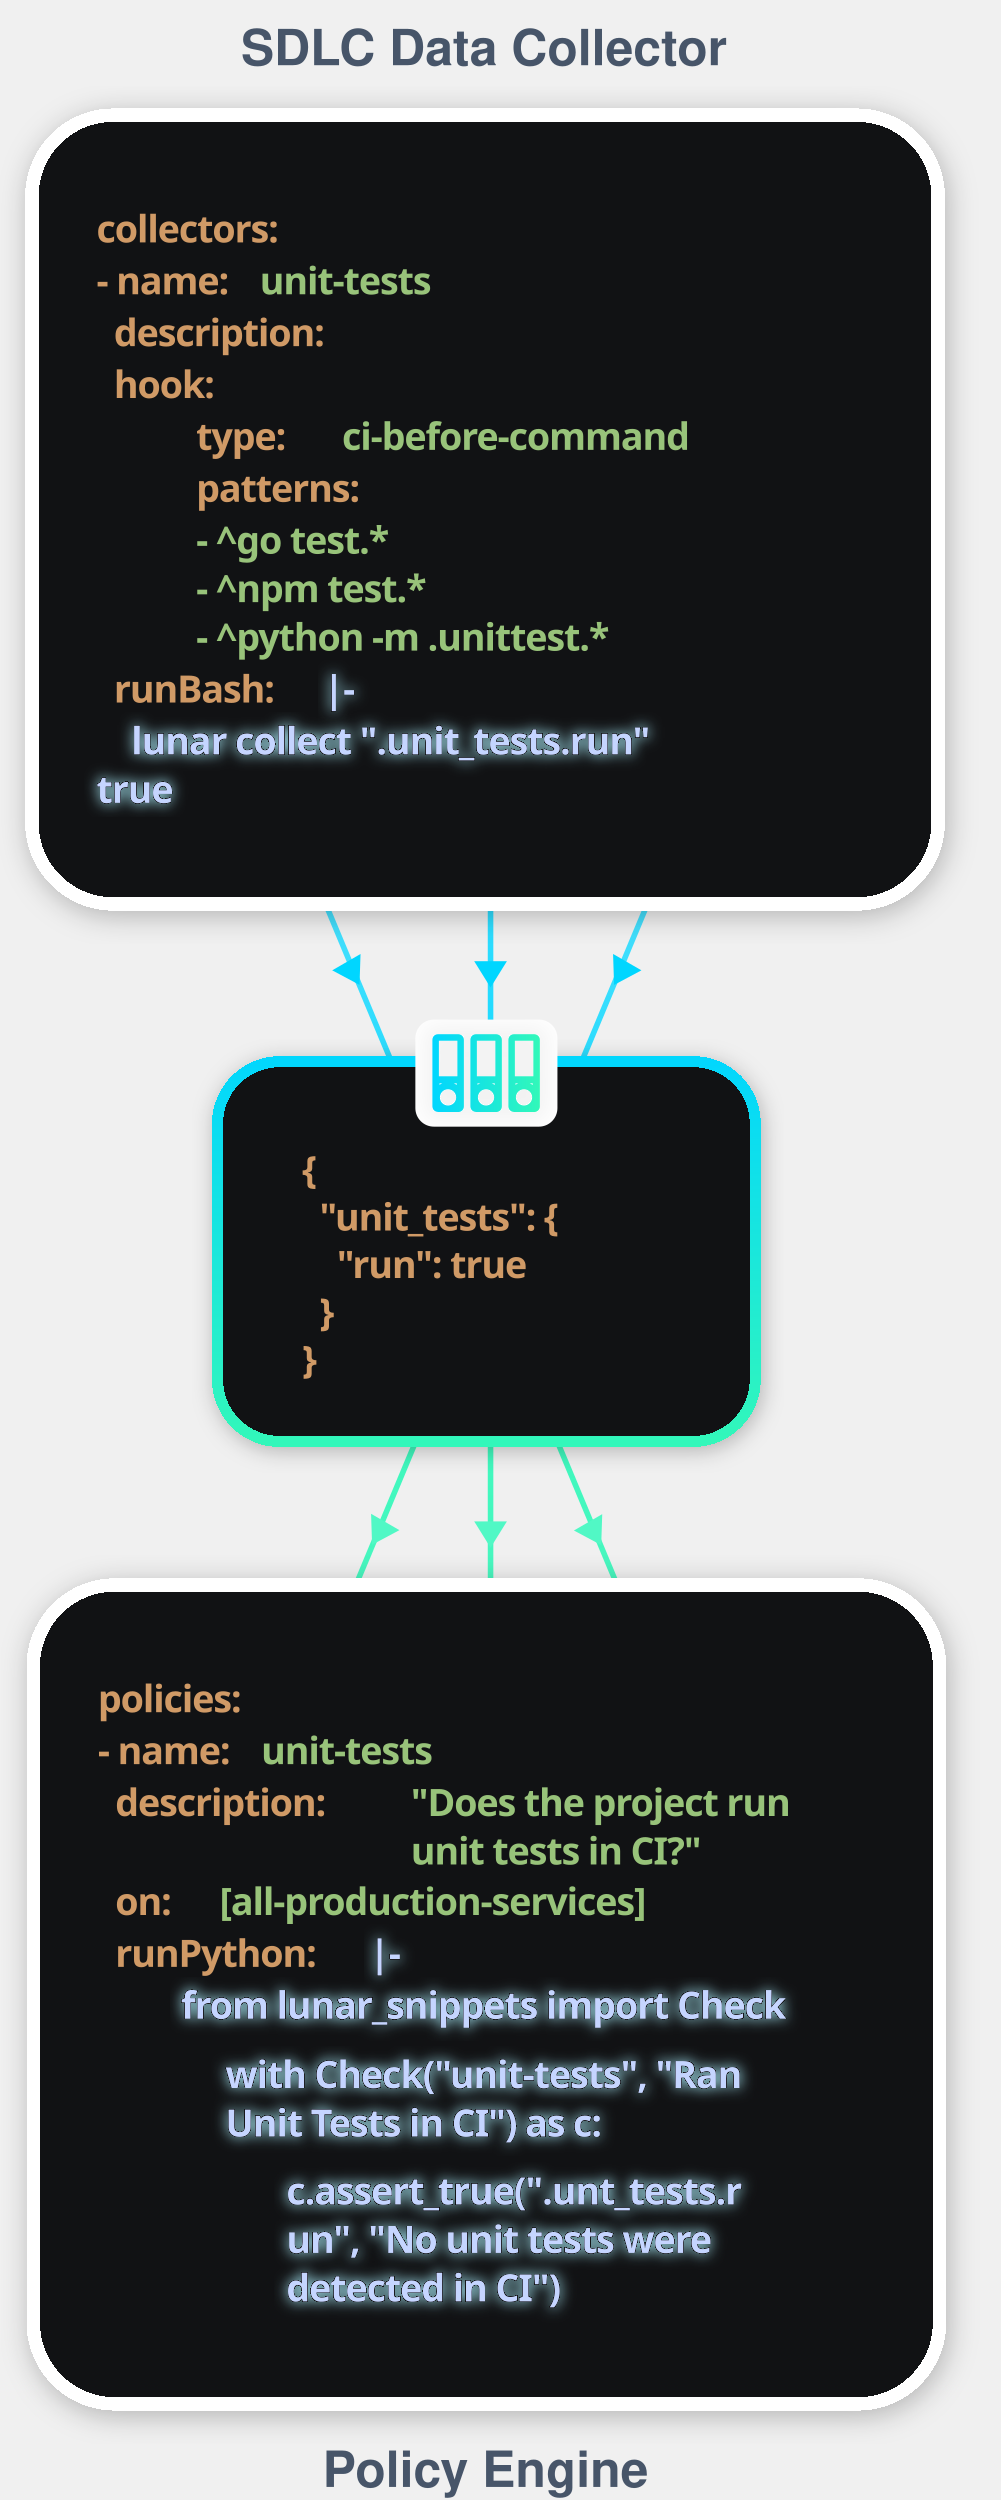
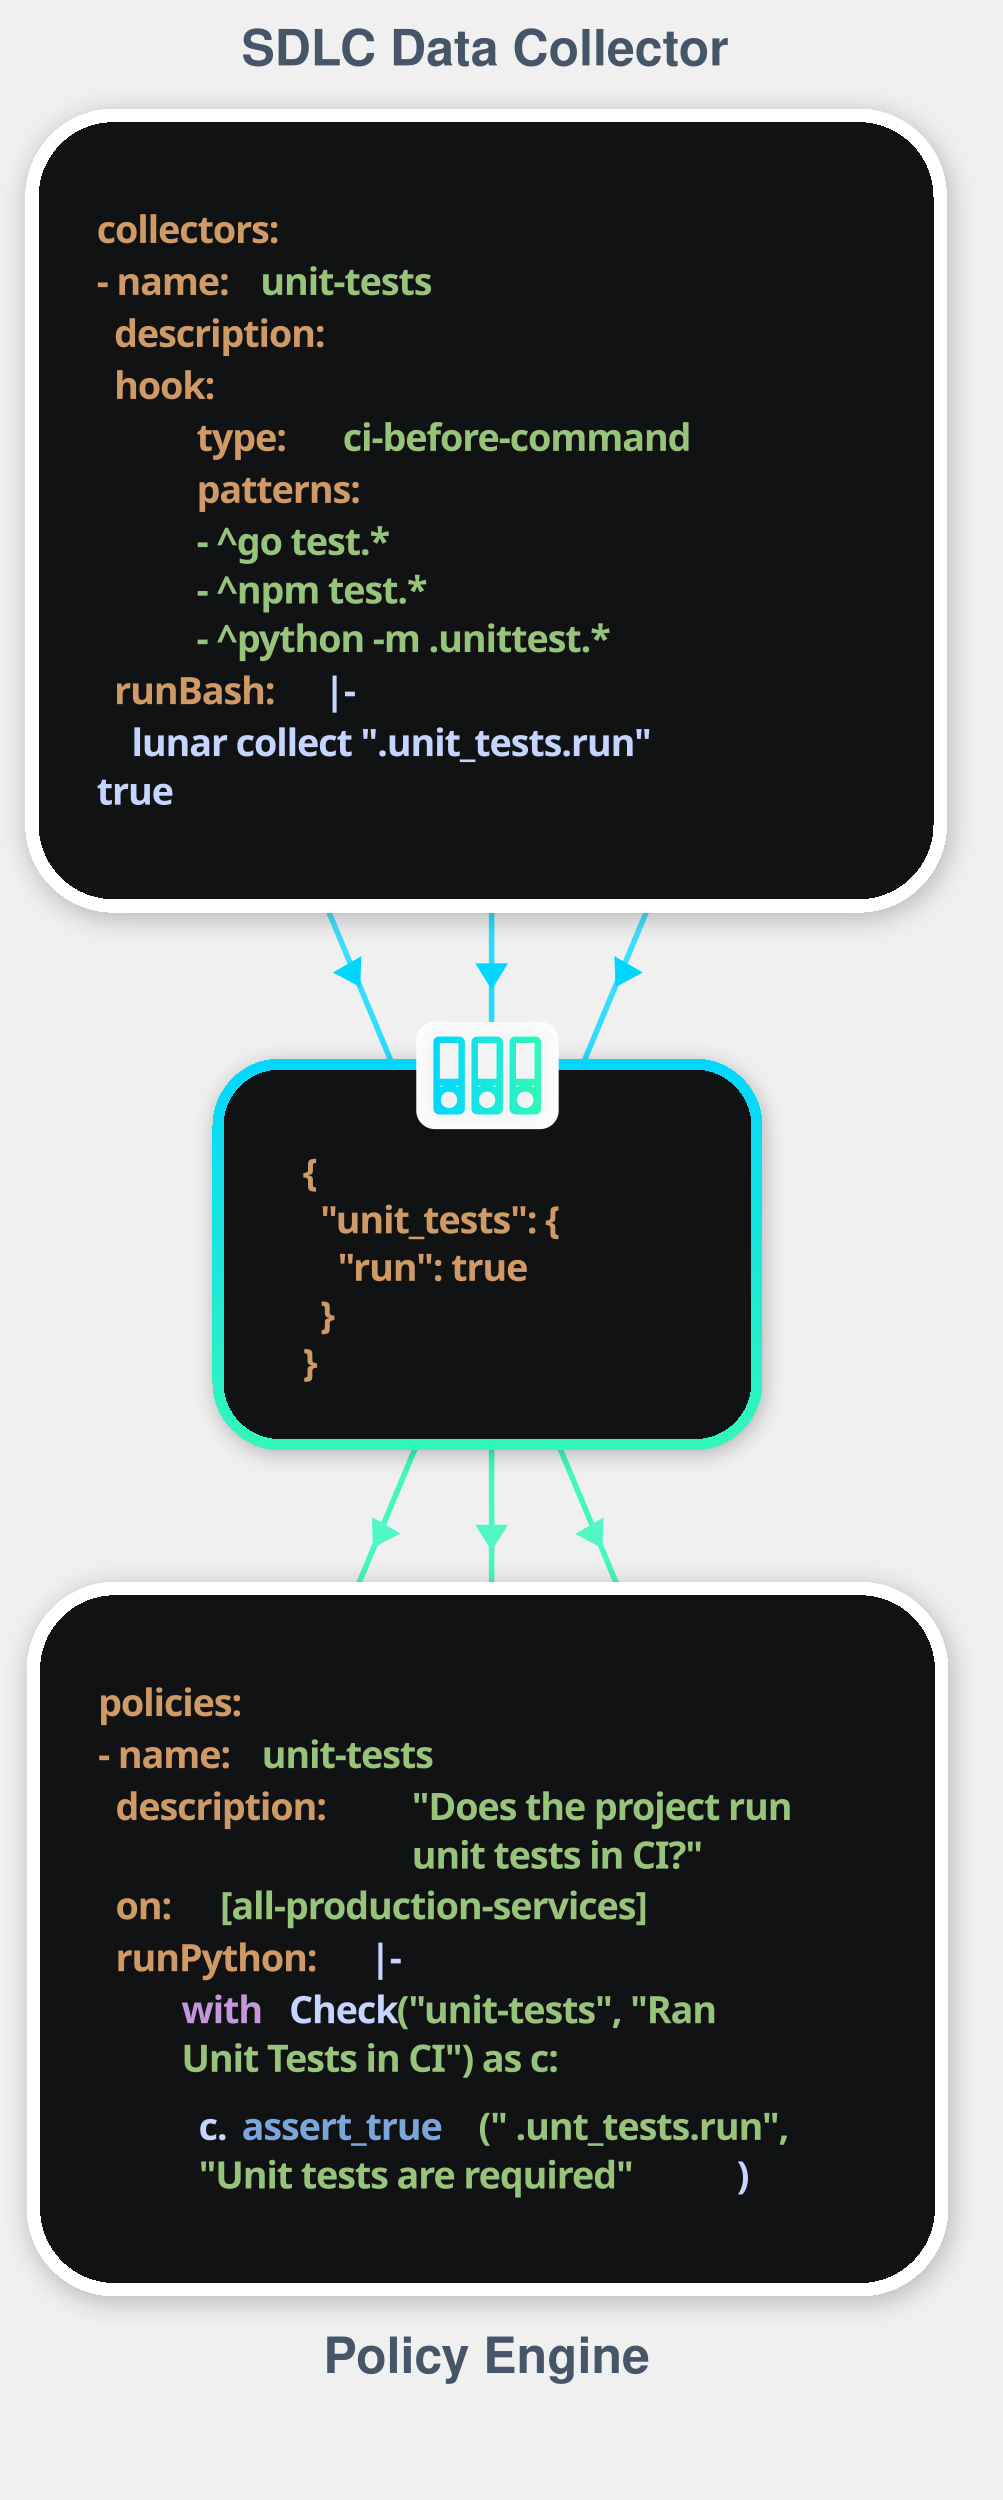
- <svg xmlns="http://www.w3.org/2000/svg" width="361" height="902" viewBox="0 0 361 902" fill="none">
+ <svg xmlns="http://www.w3.org/2000/svg" width="361" height="900" viewBox="0 0 361 900" fill="none">
  <g clip-path="url(#clip0_6082_11877)">
    <path d="M263.451 -84.911L263.451 242.573C263.451 250.505 261.878 258.358 258.824 265.678L175.826 464.589" stroke="url(#paint0_linear_6082_11877)" stroke-width="2" />
    <path d="M87.618 -83.911L87.618 242.573C87.618 250.505 89.191 258.358 92.245 265.678L175.244 464.589" stroke="url(#paint1_linear_6082_11877)" stroke-width="2" />
    <path d="M176.99 -80.911L176.99 254.589L176.99 468.089" stroke="url(#paint2_linear_6082_11877)" stroke-width="2" />
    <path d="M263.451 1011.59L263.451 681.605C263.451 673.673 261.878 665.82 258.824 658.5L175.826 459.589" stroke="url(#paint3_linear_6082_11877)" stroke-width="2" />
    <path d="M87.618 1008.59L87.618 681.605C87.618 673.673 89.191 665.82 92.245 658.5L175.244 459.589" stroke="url(#paint4_linear_6082_11877)" stroke-width="2" />
    <path d="M176.99 1011.59L176.99 669.589L176.99 456.089" stroke="url(#paint5_linear_6082_11877)" stroke-width="2" />
    <path d="M176.99 356.294L171.087 346.802L182.893 346.802L176.99 356.294Z" fill="#00D6FF" />
    <path d="M221.561 355.365L221.195 344.193L231.419 350.095L221.561 355.365Z" fill="#00D6FF" />
    <path d="M129.713 355.367L130.079 344.195L119.855 350.097L129.713 355.367Z" fill="#00D6FF" />
    <path d="M176.991 558.401L171.088 548.909L182.893 548.909L176.991 558.401Z" fill="#51F8C5" />
    <path d="M216.919 557.471L217.285 546.299L207.061 552.202L216.919 557.471Z" fill="#51F8C5" />
    <path d="M134.248 557.346L133.882 546.174L144.106 552.077L134.248 557.346Z" fill="#51F8C5" />
  </g>
  <text fill="#475569" xml:space="preserve" style="white-space: pre" font-family="Helvetica" font-size="18" font-weight="bold" letter-spacing="0em">
    <tspan x="86.908" y="23.538">SDLC Data Collector</tspan>
  </text>
  <g filter="url(#filter0_d_6082_11877)">
    <rect x="11.492" y="41.556" width="327" height="284.579" rx="29.329" fill="#111214" shape-rendering="crispEdges" />
    <rect x="11.492" y="41.556" width="327" height="284.579" rx="29.329" stroke="white" stroke-width="4.858" shape-rendering="crispEdges" />
    <text fill="#D09A66" xml:space="preserve" style="white-space: pre" font-family="Source Code Pro" font-size="13.603" font-weight="600" letter-spacing="-0.03em">
      <tspan x="34.812" y="87.457">collectors:</tspan>
    </text>
    <text fill="#D09A66" xml:space="preserve" style="white-space: pre" font-family="Source Code Pro" font-size="13.603" font-weight="600" letter-spacing="-0.03em">
      <tspan x="34.812" y="106.173">- name:</tspan>
    </text>
    <text fill="#98C37A" xml:space="preserve" style="white-space: pre" font-family="Source Code Pro" font-size="13.603" font-weight="600" letter-spacing="-0.03em">
      <tspan x="93.699" y="106.173">unit-tests</tspan>
    </text>
    <text fill="#D09A66" xml:space="preserve" style="white-space: pre" font-family="Source Code Pro" font-size="13.603" font-weight="600" letter-spacing="-0.03em">
      <tspan x="34.812" y="124.89">  description:</tspan>
    </text>
    <text fill="#D09A66" xml:space="preserve" style="white-space: pre" font-family="Source Code Pro" font-size="13.603" font-weight="600" letter-spacing="-0.03em">
      <tspan x="34.812" y="143.606">  hook:</tspan>
    </text>
    <text fill="#D09A66" xml:space="preserve" style="white-space: pre" font-family="Source Code Pro" font-size="13.603" font-weight="600" letter-spacing="-0.03em">
      <tspan x="70.764" y="162.323">type:</tspan>
    </text>
    <text fill="#98C37A" xml:space="preserve" style="white-space: pre" font-family="Source Code Pro" font-size="13.603" font-weight="600" letter-spacing="-0.03em">
      <tspan x="123.396" y="162.323">ci-before-command</tspan>
    </text>
    <text fill="#D09A66" xml:space="preserve" style="white-space: pre" font-family="Source Code Pro" font-size="13.603" font-weight="600" letter-spacing="-0.03em">
      <tspan x="70.764" y="181.04">patterns:</tspan>
    </text>
    <text fill="#98C37A" xml:space="preserve" style="white-space: pre" font-family="Source Code Pro" font-size="13.603" font-weight="600" letter-spacing="-0.03em">
      <tspan x="70.764" y="199.756">- ^go test.*
</tspan>
      <tspan x="70.764" y="217.246">- ^npm test.*
</tspan>
      <tspan x="70.764" y="234.736">- ^python -m .unittest.*  </tspan>
    </text>
    <text fill="#D09A66" xml:space="preserve" style="white-space: pre" font-family="Source Code Pro" font-size="13.603" font-weight="600" letter-spacing="-0.03em">
      <tspan x="34.812" y="253.473">  runBash:</tspan>
    </text>
-     <g filter="url(#filter1_d_6082_11877)">
-       <text fill="#C5D5FF" xml:space="preserve" style="white-space: pre" font-family="Source Code Pro" font-size="13.603" font-weight="600" letter-spacing="-0.03em">
-         <tspan x="116.702" y="253.473">|-</tspan>
-       </text>
-     </g>
-     <g filter="url(#filter2_d_6082_11877)">
-       <text fill="#C5D5FF" xml:space="preserve" style="white-space: pre" font-family="Source Code Pro" font-size="13.603" font-weight="600" letter-spacing="-0.03em">
-         <tspan x="34.812" y="272.19">    lunar collect ".unit_tests.run" </tspan>
-         <tspan x="34.812" y="289.68">true</tspan>
-       </text>
-     </g>
-   </g>
-   <g filter="url(#filter3_d_6082_11877)">
+     <text fill="#C5D5FF" xml:space="preserve" style="white-space: pre" font-family="Source Code Pro" font-size="13.603" font-weight="600" letter-spacing="-0.03em">
+       <tspan x="116.702" y="253.473">|-</tspan>
+     </text>
+     <text fill="#C5D5FF" xml:space="preserve" style="white-space: pre" font-family="Source Code Pro" font-size="13.603" font-weight="600" letter-spacing="-0.03em">
+       <tspan x="34.812" y="272.19">    lunar collect ".unit_tests.run" </tspan>
+       <tspan x="34.812" y="289.68">true</tspan>
+     </text>
+   </g>
+   <g filter="url(#filter1_d_6082_11877)">
    <rect x="78.492" y="383.062" width="194" height="137" rx="22.331" fill="#111214" shape-rendering="crispEdges" />
    <rect x="78.492" y="383.062" width="194" height="137" rx="22.331" stroke="url(#paint6_linear_6082_11877)" stroke-width="4" shape-rendering="crispEdges" />
    <text fill="#D09A66" xml:space="preserve" style="white-space: pre" font-family="Source Code Pro" font-size="13.6" font-weight="600" letter-spacing="-0.03em">
      <tspan x="108.992" y="426.856">{</tspan>
    </text>
    <text fill="#D09A66" xml:space="preserve" style="white-space: pre" font-family="Source Code Pro" font-size="13.6" font-weight="600" letter-spacing="-0.03em">
      <tspan x="108.992" y="443.975">  "unit_tests": {</tspan>
    </text>
    <text fill="#D09A66" xml:space="preserve" style="white-space: pre" font-family="Source Code Pro" font-size="13.6" font-weight="600" letter-spacing="-0.03em">
      <tspan x="108.992" y="461.095">    "run": true</tspan>
    </text>
    <text fill="#D09A66" xml:space="preserve" style="white-space: pre" font-family="Source Code Pro" font-size="13.6" font-weight="600" letter-spacing="-0.03em">
      <tspan x="108.992" y="478.214">  }</tspan>
    </text>
    <text fill="#D09A66" xml:space="preserve" style="white-space: pre" font-family="Source Code Pro" font-size="13.6" font-weight="600" letter-spacing="-0.03em">
      <tspan x="108.992" y="495.333">}</tspan>
    </text>
  </g>
  <g clip-path="url(#clip1_6082_11877)">
    <rect x="149.863" y="367.867" width="51.257" height="38.629" rx="6.685" fill="white" />
-     <g filter="url(#filter4_d_6082_11877)">
+     <g filter="url(#filter2_d_6082_11877)">
      <mask id="path-34-inside-1_6082_11877" fill="white">
        <path d="M167.364 375.105H167.359C167.332 374.01 166.431 373.159 165.335 373.144V373.142H157.949V373.147C156.863 373.174 156.034 374.019 156.01 375.106H156.005V399.209H156.009C156.029 400.292 156.874 401.134 157.949 401.176V401.221H165.335C166.465 401.221 167.364 400.339 167.364 399.209V375.105ZM161.684 398.873C161.296 398.878 160.91 398.806 160.55 398.66C160.189 398.515 159.862 398.3 159.585 398.027C159.309 397.754 159.089 397.429 158.939 397.07C158.79 396.712 158.712 396.327 158.713 395.938C158.713 395.55 158.79 395.165 158.94 394.807C159.089 394.448 159.309 394.123 159.585 393.85C159.862 393.577 160.19 393.362 160.55 393.217C160.911 393.071 161.296 392.999 161.685 393.004C162.457 393.014 163.193 393.328 163.736 393.877C164.278 394.426 164.582 395.167 164.582 395.939C164.582 396.711 164.278 397.452 163.735 398.001C163.193 398.55 162.456 398.863 161.684 398.873ZM165.016 388.323H158.353V375.489H165.016V388.323ZM181.072 375.105H181.067C181.04 374.01 180.139 373.159 179.042 373.144V373.142H171.656V373.147C170.57 373.174 169.741 374.019 169.717 375.106H169.712V399.209H169.716C169.736 400.292 170.581 401.134 171.656 401.176V401.221H179.042C180.173 401.221 181.072 400.339 181.072 399.209V375.105ZM175.391 398.873C175.003 398.878 174.617 398.806 174.257 398.66C173.897 398.515 173.569 398.3 173.292 398.027C173.016 397.754 172.796 397.429 172.647 397.07C172.497 396.712 172.42 396.327 172.42 395.938C172.42 395.55 172.497 395.165 172.647 394.807C172.797 394.448 173.016 394.123 173.293 393.85C173.569 393.577 173.897 393.362 174.258 393.217C174.618 393.071 175.003 392.999 175.392 393.004C176.164 393.014 176.901 393.327 177.443 393.877C177.985 394.426 178.29 395.167 178.29 395.939C178.29 396.711 177.985 397.451 177.443 398.001C176.901 398.55 176.163 398.863 175.391 398.873ZM178.724 388.323H172.06V375.489H178.724L178.724 388.323ZM194.779 375.105H194.774C194.747 374.01 193.846 373.159 192.75 373.144V373.142H185.363V373.147C184.277 373.174 183.449 374.019 183.424 375.106H183.419V399.209H183.423C183.443 400.292 184.289 401.134 185.363 401.176V401.221H192.75C193.88 401.221 194.779 400.339 194.779 399.209V375.105ZM189.099 398.873C188.711 398.878 188.325 398.806 187.965 398.66C187.604 398.515 187.277 398.3 187 398.027C186.724 397.754 186.504 397.429 186.354 397.07C186.205 396.712 186.128 396.327 186.128 395.938C186.128 395.55 186.205 395.165 186.355 394.807C186.504 394.448 186.724 394.123 187 393.85C187.277 393.577 187.605 393.362 187.965 393.217C188.326 393.071 188.711 392.999 189.1 393.004C189.872 393.014 190.608 393.328 191.151 393.877C191.693 394.426 191.997 395.167 191.997 395.939C191.997 396.711 191.693 397.452 191.15 398.001C190.608 398.55 189.871 398.863 189.099 398.873ZM192.431 388.323H185.768V375.489H192.431V388.323Z" />
      </mask>
      <path d="M167.364 375.105H167.359C167.332 374.01 166.431 373.159 165.335 373.144V373.142H157.949V373.147C156.863 373.174 156.034 374.019 156.01 375.106H156.005V399.209H156.009C156.029 400.292 156.874 401.134 157.949 401.176V401.221H165.335C166.465 401.221 167.364 400.339 167.364 399.209V375.105ZM161.684 398.873C161.296 398.878 160.91 398.806 160.55 398.66C160.189 398.515 159.862 398.3 159.585 398.027C159.309 397.754 159.089 397.429 158.939 397.07C158.79 396.712 158.712 396.327 158.713 395.938C158.713 395.55 158.79 395.165 158.94 394.807C159.089 394.448 159.309 394.123 159.585 393.85C159.862 393.577 160.19 393.362 160.55 393.217C160.911 393.071 161.296 392.999 161.685 393.004C162.457 393.014 163.193 393.328 163.736 393.877C164.278 394.426 164.582 395.167 164.582 395.939C164.582 396.711 164.278 397.452 163.735 398.001C163.193 398.55 162.456 398.863 161.684 398.873ZM165.016 388.323H158.353V375.489H165.016V388.323ZM181.072 375.105H181.067C181.04 374.01 180.139 373.159 179.042 373.144V373.142H171.656V373.147C170.57 373.174 169.741 374.019 169.717 375.106H169.712V399.209H169.716C169.736 400.292 170.581 401.134 171.656 401.176V401.221H179.042C180.173 401.221 181.072 400.339 181.072 399.209V375.105ZM175.391 398.873C175.003 398.878 174.617 398.806 174.257 398.66C173.897 398.515 173.569 398.3 173.292 398.027C173.016 397.754 172.796 397.429 172.647 397.07C172.497 396.712 172.42 396.327 172.42 395.938C172.42 395.55 172.497 395.165 172.647 394.807C172.797 394.448 173.016 394.123 173.293 393.85C173.569 393.577 173.897 393.362 174.258 393.217C174.618 393.071 175.003 392.999 175.392 393.004C176.164 393.014 176.901 393.327 177.443 393.877C177.985 394.426 178.29 395.167 178.29 395.939C178.29 396.711 177.985 397.451 177.443 398.001C176.901 398.55 176.163 398.863 175.391 398.873ZM178.724 388.323H172.06V375.489H178.724L178.724 388.323ZM194.779 375.105H194.774C194.747 374.01 193.846 373.159 192.75 373.144V373.142H185.363V373.147C184.277 373.174 183.449 374.019 183.424 375.106H183.419V399.209H183.423C183.443 400.292 184.289 401.134 185.363 401.176V401.221H192.75C193.88 401.221 194.779 400.339 194.779 399.209V375.105ZM189.099 398.873C188.711 398.878 188.325 398.806 187.965 398.66C187.604 398.515 187.277 398.3 187 398.027C186.724 397.754 186.504 397.429 186.354 397.07C186.205 396.712 186.128 396.327 186.128 395.938C186.128 395.55 186.205 395.165 186.355 394.807C186.504 394.448 186.724 394.123 187 393.85C187.277 393.577 187.605 393.362 187.965 393.217C188.326 393.071 188.711 392.999 189.1 393.004C189.872 393.014 190.608 393.328 191.151 393.877C191.693 394.426 191.997 395.167 191.997 395.939C191.997 396.711 191.693 397.452 191.15 398.001C190.608 398.55 189.871 398.863 189.099 398.873ZM192.431 388.323H185.768V375.489H192.431V388.323Z" fill="#F9FAFC" />
      <path d="M167.364 375.105H167.359C167.332 374.01 166.431 373.159 165.335 373.144V373.142H157.949V373.147C156.863 373.174 156.034 374.019 156.01 375.106H156.005V399.209H156.009C156.029 400.292 156.874 401.134 157.949 401.176V401.221H165.335C166.465 401.221 167.364 400.339 167.364 399.209V375.105ZM161.684 398.873C161.296 398.878 160.91 398.806 160.55 398.66C160.189 398.515 159.862 398.3 159.585 398.027C159.309 397.754 159.089 397.429 158.939 397.07C158.79 396.712 158.712 396.327 158.713 395.938C158.713 395.55 158.79 395.165 158.94 394.807C159.089 394.448 159.309 394.123 159.585 393.85C159.862 393.577 160.19 393.362 160.55 393.217C160.911 393.071 161.296 392.999 161.685 393.004C162.457 393.014 163.193 393.328 163.736 393.877C164.278 394.426 164.582 395.167 164.582 395.939C164.582 396.711 164.278 397.452 163.735 398.001C163.193 398.55 162.456 398.863 161.684 398.873ZM165.016 388.323H158.353V375.489H165.016V388.323ZM181.072 375.105H181.067C181.04 374.01 180.139 373.159 179.042 373.144V373.142H171.656V373.147C170.57 373.174 169.741 374.019 169.717 375.106H169.712V399.209H169.716C169.736 400.292 170.581 401.134 171.656 401.176V401.221H179.042C180.173 401.221 181.072 400.339 181.072 399.209V375.105ZM175.391 398.873C175.003 398.878 174.617 398.806 174.257 398.66C173.897 398.515 173.569 398.3 173.292 398.027C173.016 397.754 172.796 397.429 172.647 397.07C172.497 396.712 172.42 396.327 172.42 395.938C172.42 395.55 172.497 395.165 172.647 394.807C172.797 394.448 173.016 394.123 173.293 393.85C173.569 393.577 173.897 393.362 174.258 393.217C174.618 393.071 175.003 392.999 175.392 393.004C176.164 393.014 176.901 393.327 177.443 393.877C177.985 394.426 178.29 395.167 178.29 395.939C178.29 396.711 177.985 397.451 177.443 398.001C176.901 398.55 176.163 398.863 175.391 398.873ZM178.724 388.323H172.06V375.489H178.724L178.724 388.323ZM194.779 375.105H194.774C194.747 374.01 193.846 373.159 192.75 373.144V373.142H185.363V373.147C184.277 373.174 183.449 374.019 183.424 375.106H183.419V399.209H183.423C183.443 400.292 184.289 401.134 185.363 401.176V401.221H192.75C193.88 401.221 194.779 400.339 194.779 399.209V375.105ZM189.099 398.873C188.711 398.878 188.325 398.806 187.965 398.66C187.604 398.515 187.277 398.3 187 398.027C186.724 397.754 186.504 397.429 186.354 397.07C186.205 396.712 186.128 396.327 186.128 395.938C186.128 395.55 186.205 395.165 186.355 394.807C186.504 394.448 186.724 394.123 187 393.85C187.277 393.577 187.605 393.362 187.965 393.217C188.326 393.071 188.711 392.999 189.1 393.004C189.872 393.014 190.608 393.328 191.151 393.877C191.693 394.426 191.997 395.167 191.997 395.939C191.997 396.711 191.693 397.452 191.15 398.001C190.608 398.55 189.871 398.863 189.099 398.873ZM192.431 388.323H185.768V375.489H192.431V388.323Z" stroke="url(#paint7_linear_6082_11877)" stroke-width="5.098" mask="url(#path-34-inside-1_6082_11877)" />
    </g>
  </g>
-   <g filter="url(#filter5_d_6082_11877)">
-     <rect x="11.992" y="571.874" width="327" height="295.429" rx="29.329" fill="#111214" shape-rendering="crispEdges" />
-     <rect x="11.992" y="571.874" width="327" height="295.429" rx="29.329" stroke="white" stroke-width="4.858" shape-rendering="crispEdges" />
+   <g filter="url(#filter3_d_6082_11877)">
+     <rect x="11.992" y="571.874" width="327" height="252.429" rx="29.329" fill="#111214" shape-rendering="crispEdges" />
+     <rect x="11.992" y="571.874" width="327" height="252.429" rx="29.329" stroke="white" stroke-width="4.858" shape-rendering="crispEdges" />
    <text fill="#D09A66" xml:space="preserve" style="white-space: pre" font-family="Source Code Pro" font-size="13.603" font-weight="600" letter-spacing="-0.03em">
      <tspan x="35.312" y="617.775">policies:</tspan>
    </text>
    <text fill="#D09A66" xml:space="preserve" style="white-space: pre" font-family="Source Code Pro" font-size="13.603" font-weight="600" letter-spacing="-0.03em">
      <tspan x="35.312" y="636.492">- name:</tspan>
    </text>
    <text fill="#98C37A" xml:space="preserve" style="white-space: pre" font-family="Source Code Pro" font-size="13.603" font-weight="600" letter-spacing="-0.03em">
      <tspan x="94.199" y="636.492">unit-tests</tspan>
    </text>
    <text fill="#D09A66" xml:space="preserve" style="white-space: pre" font-family="Source Code Pro" font-size="13.603" font-weight="600" letter-spacing="-0.03em">
      <tspan x="35.312" y="655.209">  description:</tspan>
    </text>
    <text fill="#98C37A" xml:space="preserve" style="white-space: pre" font-family="Source Code Pro" font-size="13.603" font-weight="600" letter-spacing="-0.03em">
      <tspan x="148.199" y="655.209">"Does the project run </tspan>
      <tspan x="148.199" y="672.699">unit tests in CI?"</tspan>
    </text>
    <text fill="#D09A66" xml:space="preserve" style="white-space: pre" font-family="Source Code Pro" font-size="13.603" font-weight="600" letter-spacing="-0.03em">
      <tspan x="35.312" y="690.924">  on:</tspan>
    </text>
    <text fill="#98C37A" xml:space="preserve" style="white-space: pre" font-family="Source Code Pro" font-size="13.603" font-weight="600" letter-spacing="-0.03em">
      <tspan x="79.199" y="690.924">[all-production-services]</tspan>
    </text>
    <text fill="#D09A66" xml:space="preserve" style="white-space: pre" font-family="Source Code Pro" font-size="13.603" font-weight="600" letter-spacing="-0.03em">
      <tspan x="35.312" y="709.641">  runPython:</tspan>
    </text>
-     <g filter="url(#filter6_d_6082_11877)">
-       <text fill="#C5D5FF" xml:space="preserve" style="white-space: pre" font-family="Source Code Pro" font-size="13.603" font-weight="600" letter-spacing="-0.03em">
-         <tspan x="133.199" y="709.641">|-</tspan>
-       </text>
-     </g>
-     <g filter="url(#filter7_d_6082_11877)">
-       <text fill="#C5D5FF" xml:space="preserve" style="white-space: pre" font-family="Source Code Pro" font-size="13.603" font-weight="600" letter-spacing="-0.03em">
-         <tspan x="65.312" y="728.358">from lunar_snippets import Check</tspan>
-       </text>
-     </g>
-     <g filter="url(#filter8_d_6082_11877)">
-       <text fill="#C5D5FF" xml:space="preserve" style="white-space: pre" font-family="Source Code Pro" font-size="13.603" font-weight="600" letter-spacing="-0.03em">
-         <tspan x="81.312" y="753.358">with Check("unit-tests", "Ran </tspan>
-         <tspan x="81.312" y="770.848">Unit Tests in CI") as c:</tspan>
-       </text>
-     </g>
-     <g filter="url(#filter9_d_6082_11877)">
-       <text fill="#C5D5FF" xml:space="preserve" style="white-space: pre" font-family="Source Code Pro" font-size="13.603" font-weight="600" letter-spacing="-0.03em">
-         <tspan x="103.312" y="795.358">c.assert_true(".unt_tests.r</tspan>
-         <tspan x="103.312" y="812.848">un", "No unit tests were </tspan>
-         <tspan x="103.312" y="830.338">detected in CI")</tspan>
-       </text>
-     </g>
+     <text fill="#C5D5FF" xml:space="preserve" style="white-space: pre" font-family="Source Code Pro" font-size="13.603" font-weight="600" letter-spacing="-0.03em">
+       <tspan x="133.199" y="709.641">|-</tspan>
+     </text>
+     <text fill="#98C37A" xml:space="preserve" style="white-space: pre" font-family="Source Code Pro" font-size="13.603" font-weight="600" letter-spacing="-0.03em">
+       <tspan x="96.307" y="728.358"> </tspan>
+       <tspan x="142.798" y="728.358">("unit-tests", "Ran </tspan>
+       <tspan x="65.312" y="745.848">Unit Tests in CI") as c:</tspan>
+     </text>
+     <text fill="#C397D8" xml:space="preserve" style="white-space: pre" font-family="Source Code Pro" font-size="13.603" font-weight="600" letter-spacing="-0.03em">
+       <tspan x="65.312" y="728.358">with</tspan>
+     </text>
+     <text fill="#C5D5FF" xml:space="preserve" style="white-space: pre" font-family="Source Code Pro" font-size="13.603" font-weight="600" letter-spacing="-0.03em">
+       <tspan x="104.055" y="728.358">Check</tspan>
+     </text>
+     <text fill="#98C37A" xml:space="preserve" style="white-space: pre" font-family="Source Code Pro" font-size="13.603" font-weight="600" letter-spacing="-0.03em">
+       <tspan x="172.223" y="770.358">(" .unt_tests.run", 
+ </tspan>
+       <tspan x="71.492" y="787.848">"Unit tests are required"</tspan>
+     </text>
+     <text fill="#C5D5FF" xml:space="preserve" style="white-space: pre" font-family="Source Code Pro" font-size="13.603" font-weight="600" letter-spacing="-0.03em">
+       <tspan x="71.492" y="770.358">c.</tspan>
+       <tspan x="265.206" y="787.848">)</tspan>
+     </text>
+     <text fill="#7AA6DA" xml:space="preserve" style="white-space: pre" font-family="Source Code Pro" font-size="13.603" font-weight="600" letter-spacing="-0.03em">
+       <tspan x="86.989" y="770.358">assert_true</tspan>
+     </text>
  </g>
  <text fill="#475569" xml:space="preserve" style="white-space: pre" font-family="Helvetica" font-size="18" font-weight="bold" letter-spacing="0em">
-     <tspan x="116.43" y="897.286">Policy Engine</tspan>
+     <tspan x="116.43" y="854.286">Policy Engine</tspan>
  </text>
  <defs>
    <filter id="filter0_d_6082_11877" x="0.027" y="31.062" width="360.355" height="309.454" filterUnits="userSpaceOnUse" color-interpolation-filters="sRGB">
      <feFlood flood-opacity="0" result="BackgroundImageFix" />
      <feColorMatrix in="SourceAlpha" type="matrix" values="0 0 0 0 0 0 0 0 0 0 0 0 0 0 0 0 0 0 127 0" result="hardAlpha" />
      <feOffset dx="0.972" dy="1.943" />
      <feGaussianBlur stdDeviation="5.004" />
      <feComposite in2="hardAlpha" operator="out" />
      <feColorMatrix type="matrix" values="0 0 0 0 0 0 0 0 0 0 0 0 0 0 0 0 0 0 0.25 0" />
      <feBlend mode="normal" in2="BackgroundImageFix" result="effect1_dropShadow_6082_11877" />
      <feBlend mode="normal" in="SourceGraphic" in2="effect1_dropShadow_6082_11877" result="shape" />
    </filter>
-     <filter id="filter1_d_6082_11877" x="115.037" y="238.24" width="21.567" height="23.708" filterUnits="userSpaceOnUse" color-interpolation-filters="sRGB">
-       <feFlood flood-opacity="0" result="BackgroundImageFix" />
-       <feColorMatrix in="SourceAlpha" type="matrix" values="0 0 0 0 0 0 0 0 0 0 0 0 0 0 0 0 0 0 127 0" result="hardAlpha" />
-       <feOffset />
-       <feGaussianBlur stdDeviation="2.526" />
-       <feComposite in2="hardAlpha" operator="out" />
-       <feColorMatrix type="matrix" values="0 0 0 0 0.678 0 0 0 0 0.948 0 0 0 0 1 0 0 0 1 0" />
-       <feBlend mode="difference" in2="BackgroundImageFix" result="effect1_dropShadow_6082_11877" />
-       <feBlend mode="normal" in="SourceGraphic" in2="effect1_dropShadow_6082_11877" result="shape" />
-     </filter>
-     <filter id="filter2_d_6082_11877" x="30.563" y="257.148" width="279.473" height="37.28" filterUnits="userSpaceOnUse" color-interpolation-filters="sRGB">
-       <feFlood flood-opacity="0" result="BackgroundImageFix" />
-       <feColorMatrix in="SourceAlpha" type="matrix" values="0 0 0 0 0 0 0 0 0 0 0 0 0 0 0 0 0 0 127 0" result="hardAlpha" />
-       <feOffset />
-       <feGaussianBlur stdDeviation="2.526" />
-       <feComposite in2="hardAlpha" operator="out" />
-       <feColorMatrix type="matrix" values="0 0 0 0 0.678 0 0 0 0 0.948 0 0 0 0 1 0 0 0 1 0" />
-       <feBlend mode="difference" in2="BackgroundImageFix" result="effect1_dropShadow_6082_11877" />
-       <feBlend mode="normal" in="SourceGraphic" in2="effect1_dropShadow_6082_11877" result="shape" />
-     </filter>
-     <filter id="filter3_d_6082_11877" x="69.612" y="374.922" width="213.24" height="156.24" filterUnits="userSpaceOnUse" color-interpolation-filters="sRGB">
+     <filter id="filter1_d_6082_11877" x="69.612" y="374.922" width="213.24" height="156.24" filterUnits="userSpaceOnUse" color-interpolation-filters="sRGB">
      <feFlood flood-opacity="0" result="BackgroundImageFix" />
      <feColorMatrix in="SourceAlpha" type="matrix" values="0 0 0 0 0 0 0 0 0 0 0 0 0 0 0 0 0 0 127 0" result="hardAlpha" />
      <feOffset dx="0.74" dy="1.48" />
      <feGaussianBlur stdDeviation="3.81" />
      <feComposite in2="hardAlpha" operator="out" />
      <feColorMatrix type="matrix" values="0 0 0 0 0 0 0 0 0 0 0 0 0 0 0 0 0 0 0.25 0" />
      <feBlend mode="normal" in2="BackgroundImageFix" result="effect1_dropShadow_6082_11877" />
      <feBlend mode="normal" in="SourceGraphic" in2="effect1_dropShadow_6082_11877" result="shape" />
    </filter>
-     <filter id="filter4_d_6082_11877" x="145.215" y="362.351" width="60.355" height="49.661" filterUnits="userSpaceOnUse" color-interpolation-filters="sRGB">
+     <filter id="filter2_d_6082_11877" x="145.215" y="362.351" width="60.355" height="49.661" filterUnits="userSpaceOnUse" color-interpolation-filters="sRGB">
      <feFlood flood-opacity="0" result="BackgroundImageFix" />
      <feColorMatrix in="SourceAlpha" type="matrix" values="0 0 0 0 0 0 0 0 0 0 0 0 0 0 0 0 0 0 127 0" result="hardAlpha" />
      <feMorphology radius="2.549" operator="dilate" in="SourceAlpha" result="effect1_dropShadow_6082_11877" />
      <feOffset />
      <feGaussianBlur stdDeviation="4.121" />
      <feComposite in2="hardAlpha" operator="out" />
      <feColorMatrix type="matrix" values="0 0 0 0 0 0 0 0 0 0 0 0 0 0 0 0 0 0 0.05 0" />
      <feBlend mode="normal" in2="BackgroundImageFix" result="effect1_dropShadow_6082_11877" />
      <feBlend mode="normal" in="SourceGraphic" in2="effect1_dropShadow_6082_11877" result="shape" />
    </filter>
-     <filter id="filter5_d_6082_11877" x="0.527" y="561.381" width="354.925" height="320.303" filterUnits="userSpaceOnUse" color-interpolation-filters="sRGB">
+     <filter id="filter3_d_6082_11877" x="0.527" y="561.381" width="354.925" height="277.303" filterUnits="userSpaceOnUse" color-interpolation-filters="sRGB">
      <feFlood flood-opacity="0" result="BackgroundImageFix" />
      <feColorMatrix in="SourceAlpha" type="matrix" values="0 0 0 0 0 0 0 0 0 0 0 0 0 0 0 0 0 0 127 0" result="hardAlpha" />
      <feOffset dx="0.972" dy="1.943" />
      <feGaussianBlur stdDeviation="5.004" />
      <feComposite in2="hardAlpha" operator="out" />
      <feColorMatrix type="matrix" values="0 0 0 0 0 0 0 0 0 0 0 0 0 0 0 0 0 0 0.25 0" />
      <feBlend mode="normal" in2="BackgroundImageFix" result="effect1_dropShadow_6082_11877" />
-       <feBlend mode="normal" in="SourceGraphic" in2="effect1_dropShadow_6082_11877" result="shape" />
-     </filter>
-     <filter id="filter6_d_6082_11877" x="131.534" y="694.408" width="21.567" height="23.708" filterUnits="userSpaceOnUse" color-interpolation-filters="sRGB">
-       <feFlood flood-opacity="0" result="BackgroundImageFix" />
-       <feColorMatrix in="SourceAlpha" type="matrix" values="0 0 0 0 0 0 0 0 0 0 0 0 0 0 0 0 0 0 127 0" result="hardAlpha" />
-       <feOffset />
-       <feGaussianBlur stdDeviation="2.526" />
-       <feComposite in2="hardAlpha" operator="out" />
-       <feColorMatrix type="matrix" values="0 0 0 0 0.678 0 0 0 0 0.948 0 0 0 0 1 0 0 0 1 0" />
-       <feBlend mode="difference" in2="BackgroundImageFix" result="effect1_dropShadow_6082_11877" />
-       <feBlend mode="normal" in="SourceGraphic" in2="effect1_dropShadow_6082_11877" result="shape" />
-     </filter>
-     <filter id="filter7_d_6082_11877" x="61.512" y="713.316" width="256.948" height="22.756" filterUnits="userSpaceOnUse" color-interpolation-filters="sRGB">
-       <feFlood flood-opacity="0" result="BackgroundImageFix" />
-       <feColorMatrix in="SourceAlpha" type="matrix" values="0 0 0 0 0 0 0 0 0 0 0 0 0 0 0 0 0 0 127 0" result="hardAlpha" />
-       <feOffset />
-       <feGaussianBlur stdDeviation="2.526" />
-       <feComposite in2="hardAlpha" operator="out" />
-       <feColorMatrix type="matrix" values="0 0 0 0 0.678 0 0 0 0 0.948 0 0 0 0 1 0 0 0 1 0" />
-       <feBlend mode="difference" in2="BackgroundImageFix" result="effect1_dropShadow_6082_11877" />
-       <feBlend mode="normal" in="SourceGraphic" in2="effect1_dropShadow_6082_11877" result="shape" />
-     </filter>
-     <filter id="filter8_d_6082_11877" x="76.342" y="738.316" width="234.22" height="39.525" filterUnits="userSpaceOnUse" color-interpolation-filters="sRGB">
-       <feFlood flood-opacity="0" result="BackgroundImageFix" />
-       <feColorMatrix in="SourceAlpha" type="matrix" values="0 0 0 0 0 0 0 0 0 0 0 0 0 0 0 0 0 0 127 0" result="hardAlpha" />
-       <feOffset />
-       <feGaussianBlur stdDeviation="2.526" />
-       <feComposite in2="hardAlpha" operator="out" />
-       <feColorMatrix type="matrix" values="0 0 0 0 0.678 0 0 0 0 0.948 0 0 0 0 1 0 0 0 1 0" />
-       <feBlend mode="difference" in2="BackgroundImageFix" result="effect1_dropShadow_6082_11877" />
-       <feBlend mode="normal" in="SourceGraphic" in2="effect1_dropShadow_6082_11877" result="shape" />
-     </filter>
-     <filter id="filter9_d_6082_11877" x="98.981" y="780.356" width="218.22" height="57.485" filterUnits="userSpaceOnUse" color-interpolation-filters="sRGB">
-       <feFlood flood-opacity="0" result="BackgroundImageFix" />
-       <feColorMatrix in="SourceAlpha" type="matrix" values="0 0 0 0 0 0 0 0 0 0 0 0 0 0 0 0 0 0 127 0" result="hardAlpha" />
-       <feOffset />
-       <feGaussianBlur stdDeviation="2.526" />
-       <feComposite in2="hardAlpha" operator="out" />
-       <feColorMatrix type="matrix" values="0 0 0 0 0.678 0 0 0 0 0.948 0 0 0 0 1 0 0 0 1 0" />
-       <feBlend mode="difference" in2="BackgroundImageFix" result="effect1_dropShadow_6082_11877" />
      <feBlend mode="normal" in="SourceGraphic" in2="effect1_dropShadow_6082_11877" result="shape" />
    </filter>
    <linearGradient id="paint0_linear_6082_11877" x1="219.638" y1="-132.411" x2="219.638" y2="464.589" gradientUnits="userSpaceOnUse">
      <stop stop-color="#CDF4FD" stop-opacity="0.5" />
      <stop offset="1" stop-color="#00D6FF" />
    </linearGradient>
    <linearGradient id="paint1_linear_6082_11877" x1="131.431" y1="-132.411" x2="131.431" y2="464.589" gradientUnits="userSpaceOnUse">
      <stop stop-color="#CDF4FD" stop-opacity="0.5" />
      <stop offset="1" stop-color="#00D6FF" />
    </linearGradient>
    <linearGradient id="paint2_linear_6082_11877" x1="252.24" y1="-132.411" x2="252.24" y2="464.589" gradientUnits="userSpaceOnUse">
      <stop stop-color="#CDF4FD" />
      <stop offset="1" stop-color="#00D6FF" />
    </linearGradient>
    <linearGradient id="paint3_linear_6082_11877" x1="219.638" y1="1056.59" x2="219.639" y2="459.589" gradientUnits="userSpaceOnUse">
      <stop stop-color="#32F8B9" stop-opacity="0.35" />
      <stop offset="1" stop-color="#32F8B9" />
    </linearGradient>
    <linearGradient id="paint4_linear_6082_11877" x1="131.431" y1="1056.59" x2="131.431" y2="459.589" gradientUnits="userSpaceOnUse">
      <stop stop-color="#32F8B9" stop-opacity="0.35" />
      <stop offset="1" stop-color="#32F8B9" />
    </linearGradient>
    <linearGradient id="paint5_linear_6082_11877" x1="177.49" y1="1056.59" x2="177.49" y2="456.089" gradientUnits="userSpaceOnUse">
      <stop stop-color="#32F8B9" stop-opacity="0.35" />
      <stop offset="1" stop-color="#32F8B9" />
    </linearGradient>
    <linearGradient id="paint6_linear_6082_11877" x1="175.492" y1="383.062" x2="175.492" y2="520.062" gradientUnits="userSpaceOnUse">
      <stop stop-color="#02D7FD" />
      <stop offset="1" stop-color="#32F7BA" />
    </linearGradient>
    <linearGradient id="paint7_linear_6082_11877" x1="156.005" y1="387.181" x2="194.779" y2="387.181" gradientUnits="userSpaceOnUse">
      <stop stop-color="#00D6FF" />
      <stop offset="1" stop-color="#32F8B9" />
    </linearGradient>
    <clipPath id="clip0_6082_11877">
      <rect width="539" height="175" fill="white" transform="translate(262.992 193.591) rotate(90)" />
    </clipPath>
    <clipPath id="clip1_6082_11877">
      <rect x="149.863" y="367.867" width="51.257" height="38.629" rx="6.685" fill="white" />
    </clipPath>
  </defs>
</svg>
